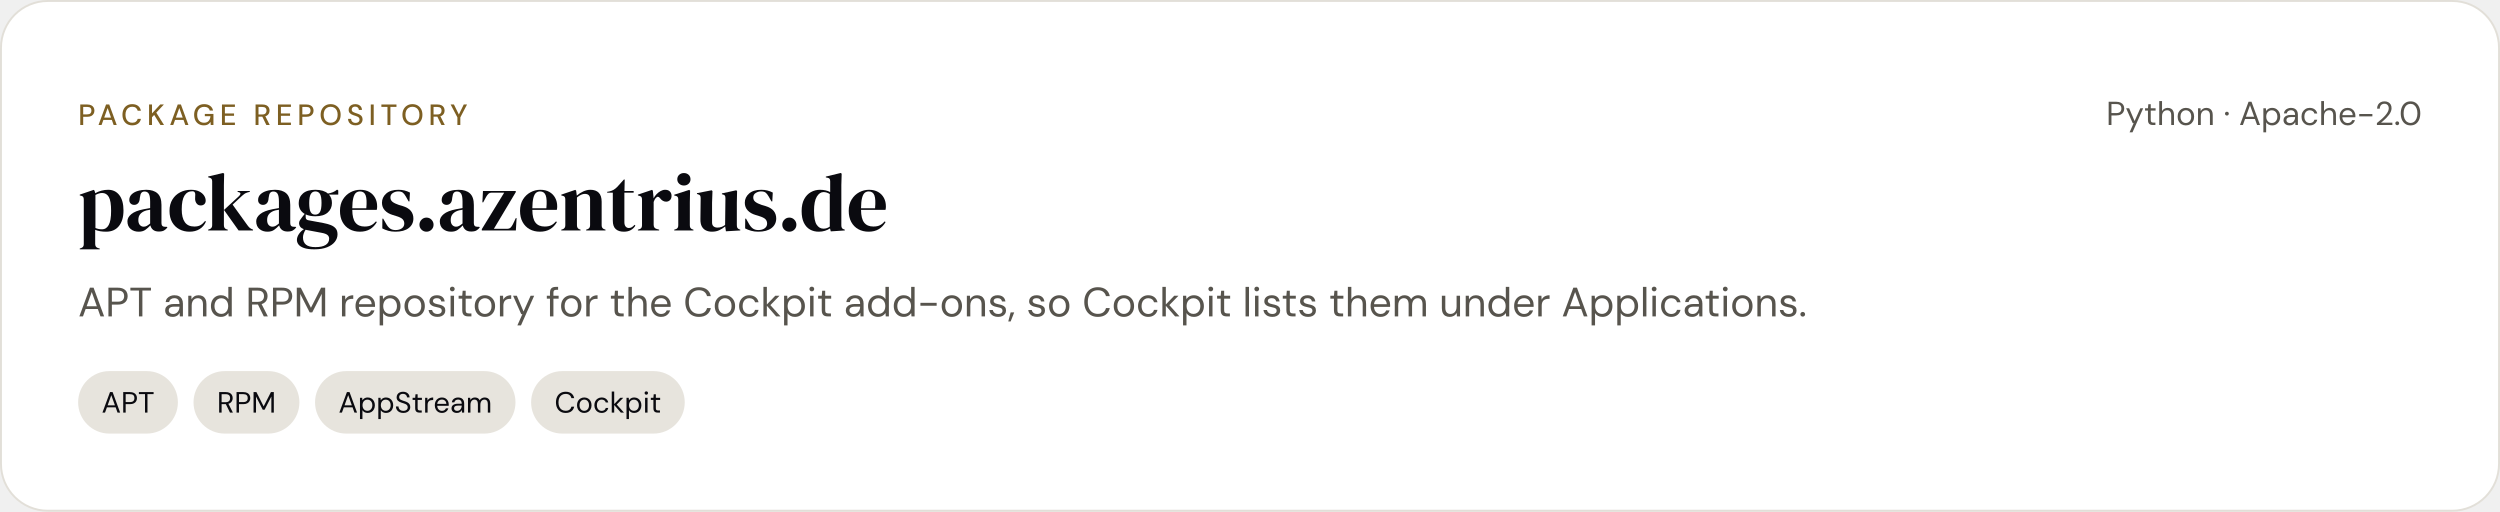
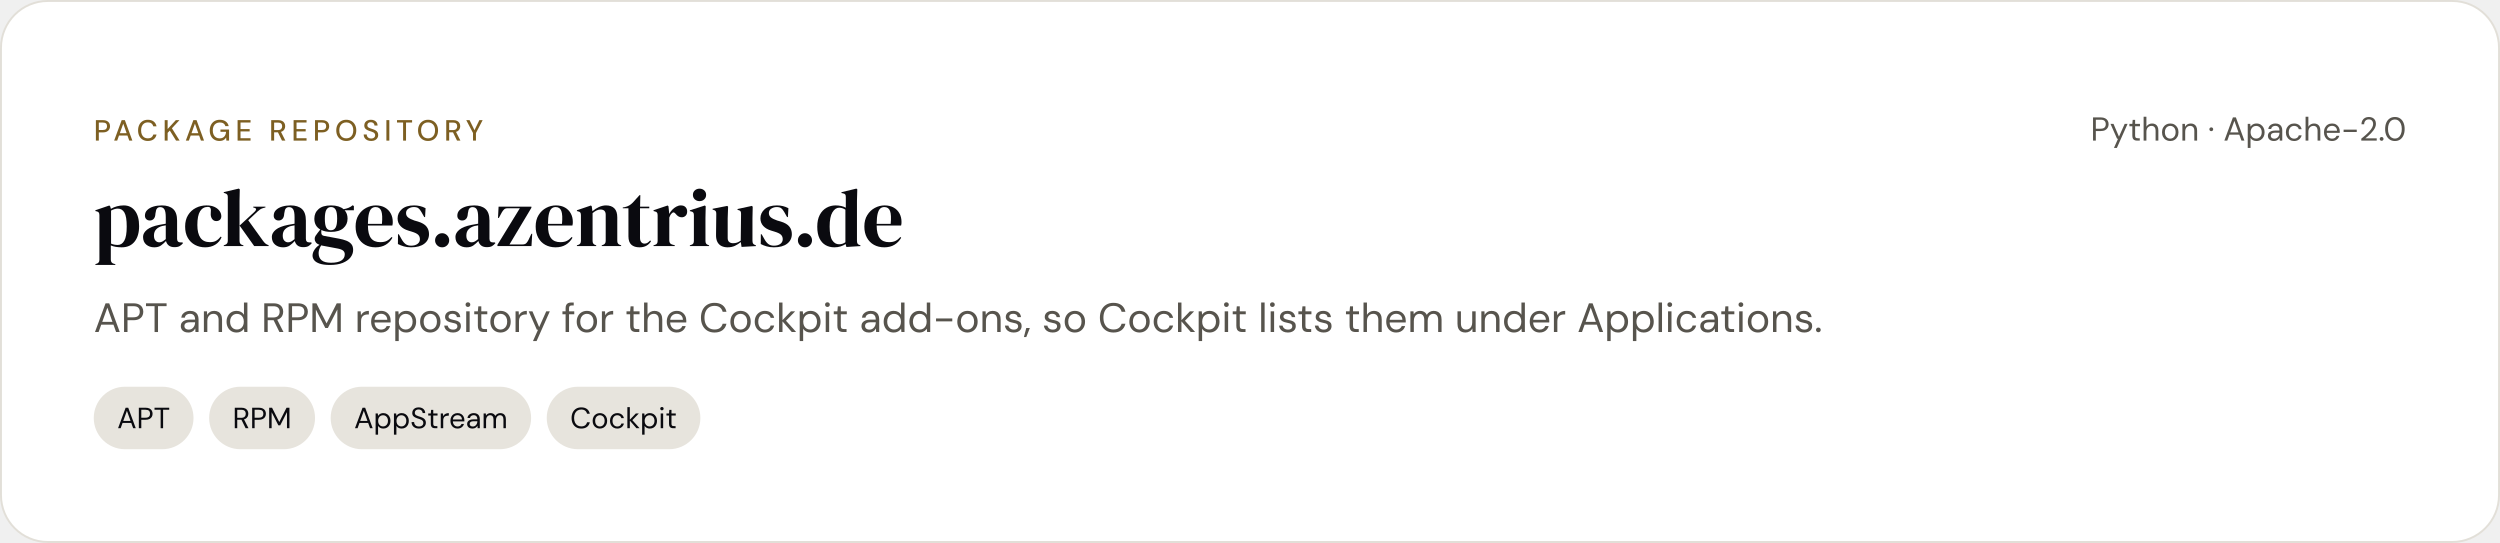
- <svg xmlns="http://www.w3.org/2000/svg" viewBox="0 0 1280 262" width="1280" height="262" role="img" aria-label="packages.azentrius.de: APT and RPM repository for the Cockpit add-ons, so Cockpit lists them under Applications.">
+ <svg xmlns="http://www.w3.org/2000/svg" viewBox="0 0 1280 278" width="1280" height="278" role="img" aria-label="packages.azentrius.de: APT and RPM repository for the Cockpit add-ons, so Cockpit lists them under Applications.">
  <defs>
    <path id="d102" d="M20 -230V-220L32 -216Q69 -206 69 -168V376Q69 398 61.5 409.0Q54 420 34 424L20 427V437L190 495L200 485L209 454Q242 474 282.5 485.0Q323 496 366 496Q452 496 502.5 430.5Q553 365 553 243Q553 123 497.5 54.0Q442 -15 341 -15Q262 -15 208 8V-165Q208 -205 244 -215L263 -220V-230ZM293 14Q343 14 372.5 66.0Q402 118 402 239Q402 360 374.0 408.5Q346 457 293 457Q256 457 211 433V30Q249 14 293 14Z" />
    <path id="d105" d="M20 0V10L35 14Q55 20 62.5 32.0Q70 44 70 63V376Q70 398 62.5 408.5Q55 419 35 423L20 427V437L192 495L202 485L211 399V391Q225 419 247.5 442.5Q270 466 297.5 481.0Q325 496 352 496Q390 496 410.0 475.0Q430 454 430 422Q430 388 410.5 369.5Q391 351 364 351Q322 351 290 393L288 395Q278 409 265.0 410.5Q252 412 241 398Q231 389 224.5 376.5Q218 364 212 348V69Q212 29 247 19L279 10V0Z" />
    <path id="d106" d="M193 -15Q144 -15 105.0 -3.5Q66 8 33 25L34 144H44L78 84Q100 44 126.5 24.5Q153 5 194 5Q242 5 271.5 26.5Q301 48 301 84Q301 117 280.0 138.0Q259 159 202 176L160 189Q99 207 64.0 245.0Q29 283 29 338Q29 404 81.0 450.0Q133 496 230 496Q269 496 303.5 487.5Q338 479 370 462L364 354H354L319 416Q300 449 281.5 462.5Q263 476 226 476Q192 476 162.0 457.0Q132 438 132 403Q132 369 157.5 349.0Q183 329 233 312L278 299Q350 277 381.0 238.5Q412 200 412 146Q412 73 354.5 29.0Q297 -15 193 -15Z" />
    <path id="d108" d="M210 -15Q146 -15 110.5 17.0Q75 49 75 119V461H6V471L30 475Q61 482 83.5 495.0Q106 508 128 530L210 621H220L217 481H329V461H216V101Q216 66 231.5 48.0Q247 30 271 30Q292 30 308.0 40.5Q324 51 340 69L350 59Q330 25 295.0 5.0Q260 -15 210 -15Z" />
    <path id="d109" d="M201 -15Q162 -15 129.5 0.0Q97 15 78.5 48.5Q60 82 61 137L64 394Q64 417 56.0 427.0Q48 437 31 441L19 445V455L198 490L208 480L203 338V97Q203 65 221.5 50.0Q240 35 268 35Q296 35 318.0 43.0Q340 51 362 67L366 393Q366 416 359.0 425.5Q352 435 333 439L323 442V452L498 490L508 480L505 338V67Q505 45 511.0 33.0Q517 21 537 13L547 10V0L372 -10L363 49Q330 22 291.5 3.5Q253 -15 201 -15Z" />
    <path id="d120" d="M23 0V16L296 461H145Q119 461 104.0 447.0Q89 433 76 410L40 343H30L37 481H437V467L170 20H327Q359 20 374.0 35.0Q389 50 402 76L437 150H447L438 0Z" />
    <path id="d147" d="M150 -15Q114 -15 89.0 10.0Q64 35 64 70Q64 105 89.0 131.0Q114 157 150 157Q186 157 211.0 131.0Q236 105 236 70Q236 35 211.0 10.0Q186 -15 150 -15Z" />
    <path id="d60" d="M166 -15Q108 -15 68.5 18.0Q29 51 29 113Q29 160 77.0 199.5Q125 239 228 259Q244 262 264.0 265.5Q284 269 306 273V352Q306 420 289.5 447.5Q273 475 238 475Q214 475 200.0 459.5Q186 444 182 406L180 395Q178 352 159.0 332.0Q140 312 112 312Q86 312 69.0 328.0Q52 344 52 371Q52 412 80.5 440.0Q109 468 156.0 482.0Q203 496 258 496Q347 496 395.5 452.5Q444 409 444 311V90Q444 45 486 45H508L517 37Q498 13 475.5 0.0Q453 -13 412 -13Q368 -13 342.5 7.5Q317 28 309 62Q279 30 247.5 7.5Q216 -15 166 -15ZM227 46Q247 46 264.5 55.5Q282 65 306 85V253Q296 251 286.0 249.0Q276 247 263 245Q217 233 189.5 204.5Q162 176 162 128Q162 87 181.0 66.5Q200 46 227 46Z" />
    <path id="d69" d="M268 -15Q200 -15 144.5 14.5Q89 44 56.5 100.5Q24 157 24 239Q24 320 59.5 377.5Q95 435 154.5 465.5Q214 496 285 496Q343 496 383.0 477.0Q423 458 444.0 427.5Q465 397 465 364Q465 336 448.0 320.5Q431 305 404 305Q375 305 357.0 326.0Q339 347 336 381Q335 403 337.0 418.5Q339 434 337 450Q333 467 324.5 472.5Q316 478 301 478Q240 478 206.5 425.0Q173 372 173 256Q173 155 210.5 101.5Q248 48 326 48Q373 48 402.0 65.0Q431 82 458 116L468 108Q443 49 391.0 17.0Q339 -15 268 -15Z" />
    <path id="d71" d="M232 -15Q173 -15 126.0 11.5Q79 38 51.5 93.5Q24 149 24 236Q24 324 55.0 381.5Q86 439 137.0 467.5Q188 496 248 496Q283 496 315.0 489.0Q347 482 372 468V598Q372 619 365.5 629.0Q359 639 338 643L319 647V657L501 701L512 692L508 552V63Q508 43 515.0 30.5Q522 18 541 13L550 10V0L379 -11L370 25Q343 7 308.5 -4.0Q274 -15 232 -15ZM290 22Q332 22 367 47V444Q330 468 291 468Q243 468 209.0 412.5Q175 357 175 238Q175 119 207.0 70.5Q239 22 290 22Z" />
    <path id="d73" d="M271 496Q336 496 382.0 469.5Q428 443 452.5 397.5Q477 352 477 294Q477 283 476.0 271.5Q475 260 472 251H174Q175 143 212.5 95.5Q250 48 324 48Q374 48 405.0 64.0Q436 80 463 111L473 102Q442 47 390.5 16.0Q339 -15 267 -15Q196 -15 141.0 15.5Q86 46 55.0 103.0Q24 160 24 239Q24 321 60.0 378.5Q96 436 152.5 466.0Q209 496 271 496ZM268 476Q239 476 218.5 458.5Q198 441 186.5 396.5Q175 352 174 271H345Q355 380 337.0 428.0Q319 476 268 476Z" />
    <path id="d79" d="M238 173Q169 173 121 196V162Q121 131 152 125L340 90Q387 81 425.0 66.5Q463 52 486.0 25.5Q509 -1 509 -47Q509 -96 477.0 -137.5Q445 -179 382.5 -204.5Q320 -230 227 -230Q147 -230 100.0 -213.5Q53 -197 33.5 -171.0Q14 -145 14 -116Q14 -80 38.5 -43.5Q63 -7 99 15Q68 27 54.0 46.0Q40 65 40 87Q40 107 50.5 124.5Q61 142 76 160L109 202Q36 244 36 334Q36 406 87.5 451.0Q139 496 239 496Q290 496 328.5 484.0Q367 472 392 450Q424 455 452.5 466.5Q481 478 504 498L518 488V437H405Q441 397 441 334Q441 264 389.5 218.5Q338 173 238 173ZM237 193Q277 193 295.5 226.0Q314 259 314 336Q314 413 295.5 444.5Q277 476 239 476Q202 476 183.0 443.5Q164 411 164 334Q164 257 181.5 225.0Q199 193 237 193ZM88 -84Q88 -143 124.5 -173.0Q161 -203 240 -203Q323 -203 365.0 -176.0Q407 -149 407 -100Q407 -72 386.5 -55.0Q366 -38 317 -29L136 5Q128 7 120 9Q106 -11 97.0 -36.5Q88 -62 88 -84Z" />
    <path id="d81" d="M140 548Q106 548 82.5 569.5Q59 591 59 624Q59 658 82.5 679.0Q106 700 140 700Q174 700 197.0 679.0Q220 658 220 624Q220 591 197.0 569.5Q174 548 140 548ZM22 0V10L36 14Q56 20 63.5 32.0Q71 44 71 64V377Q71 398 63.5 408.5Q56 419 36 423L22 426V436L205 495L215 485L212 343V63Q212 43 219.5 31.0Q227 19 246 13L256 10V0Z" />
    <path id="d88" d="M22 0V10L37 15Q71 26 71 64V599Q71 619 63.0 629.0Q55 639 35 645L22 648V658L205 701L217 692L214 552V64Q214 24 247 14L261 10V0ZM393 0 215 250 400 421Q413 433 415.5 446.5Q418 460 398 466L381 471V481H530V471L500 463Q478 456 464.5 446.5Q451 437 432 420L320 315L499 66Q515 44 529.0 32.0Q543 20 565 12L569 10V0Z" />
    <path id="d92" d="M20 0V10L34 14Q69 24 69 63V376Q69 398 62.0 408.5Q55 419 35 423L20 427V437L191 495L201 485L209 425Q244 456 288.0 476.0Q332 496 375 496Q441 496 476.5 460.0Q512 424 512 350V62Q512 23 550 13L559 10V0H323V10L336 14Q371 25 371 63V382Q371 446 307 446Q263 446 211 402V62Q211 23 246 13L255 10V0Z" />
    <path id="m1" d="M28 0 285 700H394L650 0H544L339 580L132 0ZM144 173 172 253H501L528 173Z" />
    <path id="m11" d="M380 -12Q278 -12 203.0 33.5Q128 79 87.5 160.5Q47 242 47 350Q47 457 87.5 539.0Q128 621 203.0 666.5Q278 712 380 712Q502 712 579.0 653.0Q656 594 677 487H567Q552 549 505.5 586.0Q459 623 380 623Q309 623 257.5 590.0Q206 557 178.0 496.0Q150 435 150 350Q150 265 178.0 203.5Q206 142 257.5 109.5Q309 77 380 77Q459 77 505.5 112.5Q552 148 567 209H677Q657 105 579.5 46.5Q502 -12 380 -12Z" />
    <path id="m15" d="M73 0V700H515V618H173V394H485V314H173V82H515V0Z" />
    <path id="m21" d="M376 -12Q278 -12 203.5 33.0Q129 78 88.0 159.0Q47 240 47 348Q47 455 89.0 537.0Q131 619 208.0 665.5Q285 712 391 712Q511 712 591.0 654.5Q671 597 693 495H579Q565 553 516.5 586.5Q468 620 391 620Q317 620 262.5 587.0Q208 554 179.0 493.0Q150 432 150 348Q150 263 179.0 202.0Q208 141 260.5 109.0Q313 77 382 77Q488 77 542.0 138.0Q596 199 604 301H412V378H706V0H614L606 107Q582 68 550.5 41.5Q519 15 476.5 1.5Q434 -12 376 -12Z" />
    <path id="m23" d="M73 0V700H173V0Z" />
    <path id="m29" d="M73 0V700H173V396L453 700H578L319 422L583 0H461L247 344L173 265V0Z" />
    <path id="m35" d="M388 -12Q287 -12 210.0 33.5Q133 79 90.0 160.5Q47 242 47 350Q47 457 90.0 538.5Q133 620 210.0 666.0Q287 712 388 712Q492 712 568.5 666.0Q645 620 687.5 538.5Q730 457 730 350Q730 242 687.5 160.5Q645 79 568.5 33.5Q492 -12 388 -12ZM388 77Q461 77 515.0 110.0Q569 143 598.5 204.0Q628 265 628 350Q628 435 598.5 496.0Q569 557 515.0 589.5Q461 622 388 622Q317 622 263.0 589.5Q209 557 179.5 496.0Q150 435 150 350Q150 265 179.5 204.0Q209 143 263.0 110.0Q317 77 388 77Z" />
    <path id="m43" d="M73 0V700H312Q395 700 449.5 672.0Q504 644 530.0 597.0Q556 550 556 490Q556 433 530.0 385.5Q504 338 450.5 309.0Q397 280 312 280H173V0ZM173 363H309Q387 363 420.5 398.0Q454 433 454 490Q454 551 420.5 584.0Q387 617 309 617H173Z" />
    <path id="m46" d="M73 0V700H310Q393 700 446.0 672.0Q499 644 524.5 597.5Q550 551 550 492Q550 436 524.5 388.5Q499 341 445.0 312.5Q391 284 307 284H173V0ZM441 0 290 311H400L557 0ZM173 360H304Q378 360 412.5 396.5Q447 433 447 490Q447 548 413.0 582.0Q379 616 303 616H173Z" />
    <path id="m47" d="M302 -12Q225 -12 167.0 15.5Q109 43 77.0 93.0Q45 143 45 210H150Q150 172 168.0 140.5Q186 109 219.5 90.5Q253 72 301 72Q344 72 374.0 86.0Q404 100 420.5 124.5Q437 149 437 181Q437 218 420.5 242.0Q404 266 375.0 281.0Q346 296 308.5 308.5Q271 321 230 334Q147 362 106.5 405.0Q66 448 66 517Q66 576 94.0 619.5Q122 663 172.5 687.5Q223 712 292 712Q360 712 411.0 687.0Q462 662 491.0 618.0Q520 574 520 515H414Q414 542 400.0 568.0Q386 594 358.0 610.5Q330 627 289 627Q255 628 228.0 616.0Q201 604 186.0 581.0Q171 558 171 526Q171 494 184.5 474.5Q198 455 224.0 441.0Q250 427 284.5 415.5Q319 404 361 390Q413 373 453.5 348.5Q494 324 517.5 285.5Q541 247 541 187Q541 135 514.0 90.0Q487 45 434.0 16.5Q381 -12 302 -12Z" />
    <path id="m48" d="M237 0V618H29V700H544V618H337V0Z" />
    <path id="m57" d="M249 0V260L18 700H131L312 331H286L466 700H578L349 260V0Z" />
    <path id="r1" d="M30 0 288 700H377L634 0H545L332 595L118 0ZM148 180 172 248H489L513 180Z" />
    <path id="r104" d="M70 -220V504H146L153 422Q169 446 194.0 467.5Q219 489 254.0 502.5Q289 516 334 516Q408 516 462.5 481.0Q517 446 547.5 386.5Q578 327 578 251Q578 175 547.5 115.5Q517 56 462.0 22.0Q407 -12 333 -12Q272 -12 225.5 13.0Q179 38 154 83V-220ZM324 61Q373 61 411.0 85.0Q449 109 470.5 151.5Q492 194 492 252Q492 309 470.5 352.0Q449 395 411.0 419.0Q373 443 324 443Q274 443 236.0 419.0Q198 395 177.0 352.0Q156 309 156 252Q156 194 177.0 151.5Q198 109 236.0 85.0Q274 61 324 61Z" />
    <path id="r107" d="M70 0V504H146L152 408Q169 442 195.5 466.0Q222 490 259.5 503.0Q297 516 345 516V428H314Q282 428 253.0 419.5Q224 411 201.5 392.0Q179 373 166.5 340.5Q154 308 154 260V0Z" />
    <path id="r108" d="M260 -12Q197 -12 150.5 9.0Q104 30 76.5 67.5Q49 105 43 156H129Q134 130 150.0 108.0Q166 86 193.5 72.5Q221 59 261 59Q296 59 319.0 69.5Q342 80 353.5 98.0Q365 116 365 137Q365 168 350.5 184.0Q336 200 308.0 209.5Q280 219 240 226Q207 232 175.0 242.0Q143 252 118.0 268.5Q93 285 78.5 309.0Q64 333 64 368Q64 411 86.0 444.5Q108 478 149.5 497.0Q191 516 246 516Q327 516 377.0 477.0Q427 438 436 364H353Q348 402 320.5 423.5Q293 445 245 445Q198 445 173.5 426.0Q149 407 149 376Q149 356 162.5 340.5Q176 325 202.5 314.0Q229 303 268 296Q318 287 359.0 272.0Q400 257 425.5 227.5Q451 198 451 144Q451 97 427.5 62.0Q404 27 361.0 7.5Q318 -12 260 -12Z" />
    <path id="r11" d="M379 -12Q277 -12 202.5 33.5Q128 79 88.0 160.5Q48 242 48 350Q48 458 88.0 539.5Q128 621 202.5 666.5Q277 712 379 712Q499 712 574.0 655.0Q649 598 670 494H577Q561 559 512.0 598.5Q463 638 379 638Q304 638 249.0 603.5Q194 569 164.0 504.5Q134 440 134 350Q134 260 164.0 195.5Q194 131 249.0 96.5Q304 62 379 62Q463 62 512.0 100.5Q561 139 577 203H670Q649 102 574.0 45.0Q499 -12 379 -12Z" />
    <path id="r110" d="M268 0Q223 0 190.0 14.0Q157 28 139.5 61.5Q122 95 122 152V433H34V504H122L133 626H206V504H352V433H206V152Q206 105 225.0 88.5Q244 72 292 72H346V0Z" />
    <path id="r111" d="M253 -12Q195 -12 151.5 11.0Q108 34 84.5 82.0Q61 130 61 202V504H145V211Q145 136 178.0 98.0Q211 60 271 60Q313 60 347.0 80.5Q381 101 400.5 139.5Q420 178 420 234V504H504V0H428L423 88Q400 41 355.0 14.5Q310 -12 253 -12Z" />
    <path id="r119" d="M125 -220 248 56H219L21 504H112L276 119L448 504H535L213 -220Z" />
    <path id="r127" d="M343 -12Q251 -12 184.5 33.5Q118 79 83.0 160.5Q48 242 48 350Q48 458 83.0 539.5Q118 621 184.5 666.5Q251 712 343 712Q435 712 500.5 666.5Q566 621 601.0 539.5Q636 458 636 350Q636 242 601.0 160.5Q566 79 500.5 33.5Q435 -12 343 -12ZM342 62Q402 62 449.0 96.5Q496 131 523.0 195.5Q550 260 550 350Q550 440 523.0 504.5Q496 569 449.0 603.0Q402 637 342 637Q282 637 234.5 603.0Q187 569 160.5 504.5Q134 440 134 350Q134 260 160.5 195.5Q187 131 234.5 96.5Q282 62 342 62Z" />
    <path id="r129" d="M64 0V59Q135 115 199.5 172.0Q264 229 314.0 285.5Q364 342 392.5 396.0Q421 450 421 500Q421 537 408.0 568.5Q395 600 366.5 620.0Q338 640 290 640Q243 640 212.0 619.5Q181 599 165.5 565.5Q150 532 150 492H69Q70 561 98.5 610.5Q127 660 177.0 686.0Q227 712 291 712Q354 712 402.0 688.5Q450 665 477.5 619.0Q505 573 505 503Q505 454 484.5 405.0Q464 356 430.0 309.5Q396 263 354.5 220.0Q313 177 269.5 139.0Q226 101 188 70H529V0Z" />
    <path id="r156" d="M100 -5Q75 -5 58.5 11.5Q42 28 42 52Q42 76 58.5 92.5Q75 109 100 109Q125 109 141.0 92.5Q157 76 157 52Q157 28 141.0 11.5Q125 -5 100 -5Z" />
    <path id="r157" d="M4 -123 62 98H149L62 -123Z" />
    <path id="r165" d="M100 285Q75 285 58.5 301.5Q42 318 42 342Q42 367 58.5 383.0Q75 399 100 399Q125 399 141.0 383.0Q157 367 157 342Q157 318 141.0 301.5Q125 285 100 285Z" />
    <path id="r171" d="M72 260V331H468V260Z" />
    <path id="r32" d="M75 0V700H173L420 211L668 700H767V0H683V550L452 98H389L159 548V0Z" />
    <path id="r43" d="M75 0V700H303Q386 700 439.5 672.5Q493 645 518.5 599.0Q544 553 544 494Q544 437 518.5 390.5Q493 344 440.0 316.0Q387 288 303 288H159V0ZM159 359H302Q386 359 422.0 396.0Q458 433 458 494Q458 559 422.0 594.5Q386 630 302 630H159Z" />
    <path id="r46" d="M75 0V700H301Q383 700 435.0 672.5Q487 645 512.0 599.0Q537 553 537 495Q537 439 511.5 392.0Q486 345 433.0 317.0Q380 289 297 289H159V0ZM445 0 291 313H385L544 0ZM159 355H295Q375 355 412.5 394.0Q450 433 450 494Q450 556 413.5 592.5Q377 629 294 629H159Z" />
    <path id="r47" d="M298 -12Q221 -12 164.0 16.0Q107 44 76.0 94.0Q45 144 45 210H133Q133 169 152.0 134.5Q171 100 207.5 79.5Q244 59 298 59Q345 59 378.5 74.5Q412 90 429.5 117.0Q447 144 447 178Q447 219 429.5 244.5Q412 270 382.0 286.0Q352 302 312.5 314.5Q273 327 230 341Q147 369 108.0 411.0Q69 453 69 520Q69 577 95.5 620.0Q122 663 171.5 687.5Q221 712 289 712Q356 712 405.5 687.0Q455 662 483.0 618.5Q511 575 511 518H423Q423 547 408.0 575.0Q393 603 362.5 621.5Q332 640 286 640Q248 641 218.5 627.5Q189 614 172.5 589.0Q156 564 156 528Q156 494 170.5 473.0Q185 452 212.5 437.5Q240 423 277.0 411.0Q314 399 359 384Q410 367 449.5 342.5Q489 318 511.5 280.0Q534 242 534 183Q534 133 507.5 88.5Q481 44 429.0 16.0Q377 -12 298 -12Z" />
    <path id="r48" d="M239 0V631H30V700H532V631H323V0Z" />
    <path id="r60" d="M234 -12Q173 -12 132.0 9.5Q91 31 71.0 66.5Q51 102 51 144Q51 195 77.5 230.5Q104 266 152.5 284.5Q201 303 267 303H400Q400 350 385.5 381.5Q371 413 343.5 429.0Q316 445 275 445Q227 445 192.0 421.0Q157 397 149 350H63Q69 404 99.5 440.5Q130 477 177.0 496.5Q224 516 275 516Q345 516 391.5 490.5Q438 465 461.0 419.5Q484 374 484 312V0H409L404 89Q394 68 378.5 49.5Q363 31 342.0 17.5Q321 4 294.5 -4.0Q268 -12 234 -12ZM247 59Q282 59 310.5 73.5Q339 88 359.0 113.5Q379 139 389.5 170.0Q400 201 400 235V238H274Q225 238 195.0 226.5Q165 215 152.0 194.5Q139 174 139 148Q139 121 151.5 101.0Q164 81 188.5 70.0Q213 59 247 59Z" />
    <path id="r69" d="M297 -12Q226 -12 169.5 21.0Q113 54 81.0 113.5Q49 173 49 251Q49 331 81.0 390.0Q113 449 169.5 482.5Q226 516 297 516Q387 516 447.0 469.5Q507 423 523 345H437Q427 392 388.0 418.0Q349 444 296 444Q253 444 216.0 422.5Q179 401 157.0 358.0Q135 315 135 252Q135 205 148.0 168.5Q161 132 183.0 108.0Q205 84 234.5 71.5Q264 59 296 59Q332 59 361.0 70.5Q390 82 410.0 105.0Q430 128 437 159H523Q507 83 446.5 35.5Q386 -12 297 -12Z" />
    <path id="r71" d="M292 -12Q219 -12 164.0 22.5Q109 57 79.0 117.0Q49 177 49 253Q49 329 79.0 388.5Q109 448 164.5 482.0Q220 516 293 516Q355 516 401.5 491.0Q448 466 473 421V720H557V0H481L474 83Q458 58 433.0 36.5Q408 15 373.0 1.5Q338 -12 292 -12ZM302 61Q352 61 390.0 85.0Q428 109 449.0 151.5Q470 194 470 252Q470 309 449.0 352.0Q428 395 390.0 419.0Q352 443 302 443Q253 443 215.0 419.0Q177 395 156.0 352.0Q135 309 135 252Q135 194 156.0 151.5Q177 109 215.0 85.0Q253 61 302 61Z" />
    <path id="r73" d="M291 -12Q220 -12 165.5 21.0Q111 54 80.0 113.5Q49 173 49 252Q49 332 79.5 391.0Q110 450 165.5 483.0Q221 516 293 516Q367 516 418.5 483.0Q470 450 497.5 396.5Q525 343 525 279Q525 269 525.0 258.0Q525 247 524 233H112V298H443Q440 367 397.5 406.0Q355 445 291 445Q248 445 211.5 425.5Q175 406 153.0 368.5Q131 331 131 275V247Q131 185 153.5 143.0Q176 101 212.5 80.0Q249 59 291 59Q344 59 378.5 82.5Q413 106 428 146H511Q499 101 469.0 65.0Q439 29 394.5 8.5Q350 -12 291 -12Z" />
    <path id="r78" d="M98 0V582Q98 630 114.0 660.5Q130 691 161.5 705.5Q193 720 239 720H296V648H252Q215 648 198.5 633.0Q182 618 182 580V0ZM21 433V504H309V433Z" />
    <path id="r80" d="M70 0V720H154V419Q179 464 224.5 490.0Q270 516 324 516Q382 516 425.0 492.5Q468 469 491.0 421.0Q514 373 514 300V0H431V291Q431 367 399.0 405.5Q367 444 306 444Q263 444 228.5 423.0Q194 402 174.0 363.0Q154 324 154 267V0Z" />
    <path id="r81" d="M78 0V504H162V0ZM120 611Q95 611 78.5 627.5Q62 644 62 669Q62 694 78.5 709.5Q95 725 120 725Q144 725 161.0 709.5Q178 694 178 669Q178 644 161.0 627.5Q144 611 120 611Z" />
    <path id="r90" d="M380 0 140 276 359 504H462L211 246L212 306L487 0ZM70 0V720H154V0Z" />
    <path id="r91" d="M70 0V720H154V0Z" />
    <path id="r93" d="M70 0V504H146L151 432Q175 471 215.5 493.5Q256 516 304 516Q343 516 374.5 505.5Q406 495 430.0 473.5Q454 452 469 419Q495 465 540.5 490.5Q586 516 638 516Q696 516 739.5 492.5Q783 469 806.5 421.5Q830 374 830 301V0H747V292Q747 368 716.0 406.0Q685 444 629 444Q590 444 559.0 423.5Q528 403 510.0 364.0Q492 325 492 268V0H408V292Q408 368 377.0 406.0Q346 444 289 444Q251 444 220.5 423.5Q190 403 172.0 364.0Q154 325 154 268V0Z" />
    <path id="r94" d="M70 0V504H146L150 416Q174 463 218.5 489.5Q263 516 320 516Q379 516 422.0 492.5Q465 469 489.0 421.5Q513 374 513 301V0H429V292Q429 368 395.5 406.0Q362 444 301 444Q259 444 226.0 423.5Q193 403 173.5 364.5Q154 326 154 269V0Z" />
    <path id="r96" d="M295 -12Q225 -12 169.0 20.5Q113 53 81.0 112.5Q49 172 49 251Q49 332 81.5 391.5Q114 451 170.5 483.5Q227 516 297 516Q369 516 424.5 483.5Q480 451 512.5 391.5Q545 332 545 252Q545 172 512.0 112.5Q479 53 423.0 20.5Q367 -12 295 -12ZM296 60Q339 60 376.0 81.5Q413 103 436.0 146.0Q459 189 459 252Q459 316 436.5 358.5Q414 401 377.5 422.5Q341 444 297 444Q255 444 217.5 422.5Q180 401 157.5 358.5Q135 316 135 252Q135 189 157.5 146.0Q180 103 216.5 81.5Q253 60 296 60Z" />
  </defs>
-   <rect x="0.5" y="0.5" width="1279" height="261" rx="24" fill="#ffffff" stroke="#e2dfd8" stroke-width="1" />
+   <rect x="0.5" y="0.5" width="1279" height="277" rx="24" fill="#ffffff" stroke="#e2dfd8" stroke-width="1" />
  <g fill="#7d5f22">
-     <use href="#m43" transform="translate(40 64) scale(0.015 -0.015)" />
-     <use href="#m1" transform="translate(50.02 64) scale(0.015 -0.015)" />
-     <use href="#m11" transform="translate(61.99 64) scale(0.015 -0.015)" />
-     <use href="#m29" transform="translate(75.23 64) scale(0.015 -0.015)" />
-     <use href="#m1" transform="translate(86.72 64) scale(0.015 -0.015)" />
-     <use href="#m21" transform="translate(98.69 64) scale(0.015 -0.015)" />
-     <use href="#m15" transform="translate(112.55 64) scale(0.015 -0.015)" />
-     <use href="#m46" transform="translate(129.76 64) scale(0.015 -0.015)" />
-     <use href="#m15" transform="translate(141.23 64) scale(0.015 -0.015)" />
-     <use href="#m43" transform="translate(152.2 64) scale(0.015 -0.015)" />
-     <use href="#m35" transform="translate(163.46 64) scale(0.015 -0.015)" />
-     <use href="#m47" transform="translate(177.52 64) scale(0.015 -0.015)" />
-     <use href="#m23" transform="translate(188.74 64) scale(0.015 -0.015)" />
-     <use href="#m48" transform="translate(194.83 64) scale(0.015 -0.015)" />
-     <use href="#m35" transform="translate(205.33 64) scale(0.015 -0.015)" />
-     <use href="#m46" transform="translate(219.38 64) scale(0.015 -0.015)" />
-     <use href="#m57" transform="translate(230.45 64) scale(0.015 -0.015)" />
+     <use href="#m43" transform="translate(48 72) scale(0.015 -0.015)" />
+     <use href="#m1" transform="translate(58.02 72) scale(0.015 -0.015)" />
+     <use href="#m11" transform="translate(69.99 72) scale(0.015 -0.015)" />
+     <use href="#m29" transform="translate(83.23 72) scale(0.015 -0.015)" />
+     <use href="#m1" transform="translate(94.72 72) scale(0.015 -0.015)" />
+     <use href="#m21" transform="translate(106.69 72) scale(0.015 -0.015)" />
+     <use href="#m15" transform="translate(120.55 72) scale(0.015 -0.015)" />
+     <use href="#m46" transform="translate(137.76 72) scale(0.015 -0.015)" />
+     <use href="#m15" transform="translate(149.23 72) scale(0.015 -0.015)" />
+     <use href="#m43" transform="translate(160.2 72) scale(0.015 -0.015)" />
+     <use href="#m35" transform="translate(171.46 72) scale(0.015 -0.015)" />
+     <use href="#m47" transform="translate(185.52 72) scale(0.015 -0.015)" />
+     <use href="#m23" transform="translate(196.74 72) scale(0.015 -0.015)" />
+     <use href="#m48" transform="translate(202.83 72) scale(0.015 -0.015)" />
+     <use href="#m35" transform="translate(213.33 72) scale(0.015 -0.015)" />
+     <use href="#m46" transform="translate(227.38 72) scale(0.015 -0.015)" />
+     <use href="#m57" transform="translate(238.45 72) scale(0.015 -0.015)" />
  </g>
  <g fill="#57544d">
-     <use href="#r43" transform="translate(1078.36 64) scale(0.017 -0.017)" />
-     <use href="#r119" transform="translate(1088.22 64) scale(0.017 -0.017)" />
-     <use href="#r110" transform="translate(1097.68 64) scale(0.017 -0.017)" />
-     <use href="#r80" transform="translate(1104.34 64) scale(0.017 -0.017)" />
-     <use href="#r96" transform="translate(1114.12 64) scale(0.017 -0.017)" />
-     <use href="#r94" transform="translate(1124.2 64) scale(0.017 -0.017)" />
-     <use href="#r165" transform="translate(1138.48 64) scale(0.017 -0.017)" />
-     <use href="#r1" transform="translate(1146.36 64) scale(0.017 -0.017)" />
-     <use href="#r104" transform="translate(1157.65 64) scale(0.017 -0.017)" />
-     <use href="#r60" transform="translate(1168.29 64) scale(0.017 -0.017)" />
-     <use href="#r69" transform="translate(1177.54 64) scale(0.017 -0.017)" />
-     <use href="#r80" transform="translate(1187.27 64) scale(0.017 -0.017)" />
-     <use href="#r73" transform="translate(1197.04 64) scale(0.017 -0.017)" />
-     <use href="#r171" transform="translate(1206.7 64) scale(0.017 -0.017)" />
-     <use href="#r129" transform="translate(1215.89 64) scale(0.017 -0.017)" />
-     <use href="#r156" transform="translate(1225.69 64) scale(0.017 -0.017)" />
-     <use href="#r127" transform="translate(1228.37 64) scale(0.017 -0.017)" />
-   </g>
-   <g fill="#0a0a0f">
-     <use href="#d102" transform="translate(40 118) scale(0.042 -0.042)" />
-     <use href="#d60" transform="translate(64.02 118) scale(0.042 -0.042)" />
-     <use href="#d69" transform="translate(85.78 118) scale(0.042 -0.042)" />
-     <use href="#d88" transform="translate(105.65 118) scale(0.042 -0.042)" />
-     <use href="#d60" transform="translate(129.96 118) scale(0.042 -0.042)" />
-     <use href="#d79" transform="translate(151.43 118) scale(0.042 -0.042)" />
-     <use href="#d73" transform="translate(173.06 118) scale(0.042 -0.042)" />
-     <use href="#d106" transform="translate(194.35 118) scale(0.042 -0.042)" />
-     <use href="#d147" transform="translate(212.07 118) scale(0.042 -0.042)" />
-     <use href="#d60" transform="translate(223.96 118) scale(0.042 -0.042)" />
-     <use href="#d120" transform="translate(245.72 118) scale(0.042 -0.042)" />
-     <use href="#d73" transform="translate(265.25 118) scale(0.042 -0.042)" />
-     <use href="#d92" transform="translate(286.54 118) scale(0.042 -0.042)" />
-     <use href="#d108" transform="translate(310.61 118) scale(0.042 -0.042)" />
-     <use href="#d105" transform="translate(325.77 118) scale(0.042 -0.042)" />
-     <use href="#d81" transform="translate(344.29 118) scale(0.042 -0.042)" />
-     <use href="#d109" transform="translate(356.05 118) scale(0.042 -0.042)" />
-     <use href="#d106" transform="translate(380.12 118) scale(0.042 -0.042)" />
-     <use href="#d147" transform="translate(397.84 118) scale(0.042 -0.042)" />
-     <use href="#d71" transform="translate(409.43 118) scale(0.042 -0.042)" />
-     <use href="#d73" transform="translate(433.54 118) scale(0.042 -0.042)" />
+     <use href="#r43" transform="translate(1070.36 72) scale(0.017 -0.017)" />
+     <use href="#r119" transform="translate(1080.22 72) scale(0.017 -0.017)" />
+     <use href="#r110" transform="translate(1089.68 72) scale(0.017 -0.017)" />
+     <use href="#r80" transform="translate(1096.34 72) scale(0.017 -0.017)" />
+     <use href="#r96" transform="translate(1106.12 72) scale(0.017 -0.017)" />
+     <use href="#r94" transform="translate(1116.2 72) scale(0.017 -0.017)" />
+     <use href="#r165" transform="translate(1130.48 72) scale(0.017 -0.017)" />
+     <use href="#r1" transform="translate(1138.36 72) scale(0.017 -0.017)" />
+     <use href="#r104" transform="translate(1149.65 72) scale(0.017 -0.017)" />
+     <use href="#r60" transform="translate(1160.29 72) scale(0.017 -0.017)" />
+     <use href="#r69" transform="translate(1169.54 72) scale(0.017 -0.017)" />
+     <use href="#r80" transform="translate(1179.27 72) scale(0.017 -0.017)" />
+     <use href="#r73" transform="translate(1189.04 72) scale(0.017 -0.017)" />
+     <use href="#r171" transform="translate(1198.7 72) scale(0.017 -0.017)" />
+     <use href="#r129" transform="translate(1207.89 72) scale(0.017 -0.017)" />
+     <use href="#r156" transform="translate(1217.69 72) scale(0.017 -0.017)" />
+     <use href="#r127" transform="translate(1220.37 72) scale(0.017 -0.017)" />
+   </g>
+   <g fill="#0a0a0f">
+     <use href="#d102" transform="translate(48 126) scale(0.042 -0.042)" />
+     <use href="#d60" transform="translate(72.02 126) scale(0.042 -0.042)" />
+     <use href="#d69" transform="translate(93.78 126) scale(0.042 -0.042)" />
+     <use href="#d88" transform="translate(113.65 126) scale(0.042 -0.042)" />
+     <use href="#d60" transform="translate(137.96 126) scale(0.042 -0.042)" />
+     <use href="#d79" transform="translate(159.43 126) scale(0.042 -0.042)" />
+     <use href="#d73" transform="translate(181.06 126) scale(0.042 -0.042)" />
+     <use href="#d106" transform="translate(202.35 126) scale(0.042 -0.042)" />
+     <use href="#d147" transform="translate(220.07 126) scale(0.042 -0.042)" />
+     <use href="#d60" transform="translate(231.96 126) scale(0.042 -0.042)" />
+     <use href="#d120" transform="translate(253.72 126) scale(0.042 -0.042)" />
+     <use href="#d73" transform="translate(273.25 126) scale(0.042 -0.042)" />
+     <use href="#d92" transform="translate(294.54 126) scale(0.042 -0.042)" />
+     <use href="#d108" transform="translate(318.61 126) scale(0.042 -0.042)" />
+     <use href="#d105" transform="translate(333.77 126) scale(0.042 -0.042)" />
+     <use href="#d81" transform="translate(352.29 126) scale(0.042 -0.042)" />
+     <use href="#d109" transform="translate(364.05 126) scale(0.042 -0.042)" />
+     <use href="#d106" transform="translate(388.12 126) scale(0.042 -0.042)" />
+     <use href="#d147" transform="translate(405.84 126) scale(0.042 -0.042)" />
+     <use href="#d71" transform="translate(417.43 126) scale(0.042 -0.042)" />
+     <use href="#d73" transform="translate(441.54 126) scale(0.042 -0.042)" />
  </g>
  <g fill="#57544d">
-     <use href="#r1" transform="translate(40 162) scale(0.021 -0.021)" />
-     <use href="#r43" transform="translate(53.94 162) scale(0.021 -0.021)" />
-     <use href="#r48" transform="translate(66.12 162) scale(0.021 -0.021)" />
-     <use href="#r60" transform="translate(83.49 162) scale(0.021 -0.021)" />
-     <use href="#r94" transform="translate(94.92 162) scale(0.021 -0.021)" />
-     <use href="#r71" transform="translate(106.97 162) scale(0.021 -0.021)" />
-     <use href="#r46" transform="translate(125.72 162) scale(0.021 -0.021)" />
-     <use href="#r43" transform="translate(138.2 162) scale(0.021 -0.021)" />
-     <use href="#r32" transform="translate(150.38 162) scale(0.021 -0.021)" />
-     <use href="#r107" transform="translate(173.62 162) scale(0.021 -0.021)" />
-     <use href="#r73" transform="translate(180.99 162) scale(0.021 -0.021)" />
-     <use href="#r104" transform="translate(192.92 162) scale(0.021 -0.021)" />
-     <use href="#r96" transform="translate(206.07 162) scale(0.021 -0.021)" />
-     <use href="#r108" transform="translate(218.52 162) scale(0.021 -0.021)" />
-     <use href="#r81" transform="translate(229.06 162) scale(0.021 -0.021)" />
-     <use href="#r110" transform="translate(234.1 162) scale(0.021 -0.021)" />
-     <use href="#r96" transform="translate(242.04 162) scale(0.021 -0.021)" />
-     <use href="#r107" transform="translate(254.49 162) scale(0.021 -0.021)" />
-     <use href="#r119" transform="translate(262.26 162) scale(0.021 -0.021)" />
-     <use href="#r78" transform="translate(279.53 162) scale(0.021 -0.021)" />
-     <use href="#r96" transform="translate(286.25 162) scale(0.021 -0.021)" />
-     <use href="#r107" transform="translate(298.7 162) scale(0.021 -0.021)" />
-     <use href="#r110" transform="translate(312.06 162) scale(0.021 -0.021)" />
-     <use href="#r80" transform="translate(320.29 162) scale(0.021 -0.021)" />
-     <use href="#r73" transform="translate(332.36 162) scale(0.021 -0.021)" />
-     <use href="#r11" transform="translate(349.88 162) scale(0.021 -0.021)" />
-     <use href="#r96" transform="translate(364.93 162) scale(0.021 -0.021)" />
-     <use href="#r69" transform="translate(377.39 162) scale(0.021 -0.021)" />
-     <use href="#r90" transform="translate(389.4 162) scale(0.021 -0.021)" />
-     <use href="#r104" transform="translate(399.98 162) scale(0.021 -0.021)" />
-     <use href="#r81" transform="translate(413.13 162) scale(0.021 -0.021)" />
-     <use href="#r110" transform="translate(418.17 162) scale(0.021 -0.021)" />
-     <use href="#r60" transform="translate(431.99 162) scale(0.021 -0.021)" />
-     <use href="#r71" transform="translate(443.41 162) scale(0.021 -0.021)" />
-     <use href="#r71" transform="translate(456.58 162) scale(0.021 -0.021)" />
-     <use href="#r171" transform="translate(469.74 162) scale(0.021 -0.021)" />
-     <use href="#r96" transform="translate(481.11 162) scale(0.021 -0.021)" />
-     <use href="#r94" transform="translate(493.56 162) scale(0.021 -0.021)" />
-     <use href="#r108" transform="translate(505.61 162) scale(0.021 -0.021)" />
-     <use href="#r157" transform="translate(516.15 162) scale(0.021 -0.021)" />
-     <use href="#r108" transform="translate(525.56 162) scale(0.021 -0.021)" />
-     <use href="#r96" transform="translate(536.1 162) scale(0.021 -0.021)" />
-     <use href="#r11" transform="translate(554.14 162) scale(0.021 -0.021)" />
-     <use href="#r96" transform="translate(569.2 162) scale(0.021 -0.021)" />
-     <use href="#r69" transform="translate(581.65 162) scale(0.021 -0.021)" />
-     <use href="#r90" transform="translate(593.67 162) scale(0.021 -0.021)" />
-     <use href="#r104" transform="translate(604.25 162) scale(0.021 -0.021)" />
-     <use href="#r81" transform="translate(617.4 162) scale(0.021 -0.021)" />
-     <use href="#r110" transform="translate(622.44 162) scale(0.021 -0.021)" />
-     <use href="#r91" transform="translate(636.25 162) scale(0.021 -0.021)" />
-     <use href="#r81" transform="translate(640.94 162) scale(0.021 -0.021)" />
-     <use href="#r108" transform="translate(645.98 162) scale(0.021 -0.021)" />
-     <use href="#r110" transform="translate(656.06 162) scale(0.021 -0.021)" />
-     <use href="#r108" transform="translate(664.29 162) scale(0.021 -0.021)" />
-     <use href="#r110" transform="translate(680.42 162) scale(0.021 -0.021)" />
-     <use href="#r80" transform="translate(688.65 162) scale(0.021 -0.021)" />
-     <use href="#r73" transform="translate(700.72 162) scale(0.021 -0.021)" />
-     <use href="#r93" transform="translate(712.65 162) scale(0.021 -0.021)" />
-     <use href="#r111" transform="translate(736.95 162) scale(0.021 -0.021)" />
-     <use href="#r94" transform="translate(748.98 162) scale(0.021 -0.021)" />
-     <use href="#r71" transform="translate(761.04 162) scale(0.021 -0.021)" />
-     <use href="#r73" transform="translate(774.2 162) scale(0.021 -0.021)" />
-     <use href="#r107" transform="translate(786.13 162) scale(0.021 -0.021)" />
-     <use href="#r1" transform="translate(799.49 162) scale(0.021 -0.021)" />
-     <use href="#r104" transform="translate(813.43 162) scale(0.021 -0.021)" />
-     <use href="#r104" transform="translate(826.58 162) scale(0.021 -0.021)" />
-     <use href="#r91" transform="translate(839.72 162) scale(0.021 -0.021)" />
-     <use href="#r81" transform="translate(844.4 162) scale(0.021 -0.021)" />
-     <use href="#r69" transform="translate(849.44 162) scale(0.021 -0.021)" />
-     <use href="#r60" transform="translate(861.46 162) scale(0.021 -0.021)" />
-     <use href="#r110" transform="translate(872.59 162) scale(0.021 -0.021)" />
-     <use href="#r81" transform="translate(880.82 162) scale(0.021 -0.021)" />
-     <use href="#r96" transform="translate(885.86 162) scale(0.021 -0.021)" />
-     <use href="#r94" transform="translate(898.31 162) scale(0.021 -0.021)" />
-     <use href="#r108" transform="translate(910.37 162) scale(0.021 -0.021)" />
-     <use href="#r156" transform="translate(920.91 162) scale(0.021 -0.021)" />
-   </g>
-   <rect x="40" y="190" width="51.08" height="32" rx="16" fill="#e7e4dd" />
-   <g fill="#0a0a0f">
-     <use href="#r1" transform="translate(52 211.25) scale(0.015 -0.015)" />
-     <use href="#r43" transform="translate(61.96 211.25) scale(0.015 -0.015)" />
-     <use href="#r48" transform="translate(70.66 211.25) scale(0.015 -0.015)" />
-   </g>
-   <rect x="99.08" y="190" width="54.22" height="32" rx="16" fill="#e7e4dd" />
-   <g fill="#0a0a0f">
-     <use href="#r46" transform="translate(111.08 211.25) scale(0.015 -0.015)" />
-     <use href="#r43" transform="translate(119.98 211.25) scale(0.015 -0.015)" />
-     <use href="#r32" transform="translate(128.69 211.25) scale(0.015 -0.015)" />
-   </g>
-   <rect x="161.3" y="190" width="102.63" height="32" rx="16" fill="#e7e4dd" />
-   <g fill="#0a0a0f">
-     <use href="#r1" transform="translate(173.3 211.25) scale(0.015 -0.015)" />
-     <use href="#r104" transform="translate(183.26 211.25) scale(0.015 -0.015)" />
-     <use href="#r104" transform="translate(192.65 211.25) scale(0.015 -0.015)" />
-     <use href="#r47" transform="translate(202.04 211.25) scale(0.015 -0.015)" />
-     <use href="#r110" transform="translate(210.74 211.25) scale(0.015 -0.015)" />
-     <use href="#r107" transform="translate(216.62 211.25) scale(0.015 -0.015)" />
-     <use href="#r73" transform="translate(221.88 211.25) scale(0.015 -0.015)" />
-     <use href="#r60" transform="translate(230.4 211.25) scale(0.015 -0.015)" />
-     <use href="#r93" transform="translate(238.56 211.25) scale(0.015 -0.015)" />
-   </g>
-   <rect x="271.93" y="190" width="78.66" height="32" rx="16" fill="#e7e4dd" />
-   <g fill="#0a0a0f">
-     <use href="#r11" transform="translate(283.93 211.25) scale(0.015 -0.015)" />
-     <use href="#r96" transform="translate(294.69 211.25) scale(0.015 -0.015)" />
-     <use href="#r69" transform="translate(303.58 211.25) scale(0.015 -0.015)" />
-     <use href="#r90" transform="translate(312.16 211.25) scale(0.015 -0.015)" />
-     <use href="#r104" transform="translate(319.72 211.25) scale(0.015 -0.015)" />
-     <use href="#r81" transform="translate(329.11 211.25) scale(0.015 -0.015)" />
-     <use href="#r110" transform="translate(332.71 211.25) scale(0.015 -0.015)" />
+     <use href="#r1" transform="translate(48 170) scale(0.021 -0.021)" />
+     <use href="#r43" transform="translate(61.94 170) scale(0.021 -0.021)" />
+     <use href="#r48" transform="translate(74.12 170) scale(0.021 -0.021)" />
+     <use href="#r60" transform="translate(91.49 170) scale(0.021 -0.021)" />
+     <use href="#r94" transform="translate(102.92 170) scale(0.021 -0.021)" />
+     <use href="#r71" transform="translate(114.97 170) scale(0.021 -0.021)" />
+     <use href="#r46" transform="translate(133.72 170) scale(0.021 -0.021)" />
+     <use href="#r43" transform="translate(146.2 170) scale(0.021 -0.021)" />
+     <use href="#r32" transform="translate(158.38 170) scale(0.021 -0.021)" />
+     <use href="#r107" transform="translate(181.62 170) scale(0.021 -0.021)" />
+     <use href="#r73" transform="translate(188.99 170) scale(0.021 -0.021)" />
+     <use href="#r104" transform="translate(200.92 170) scale(0.021 -0.021)" />
+     <use href="#r96" transform="translate(214.07 170) scale(0.021 -0.021)" />
+     <use href="#r108" transform="translate(226.52 170) scale(0.021 -0.021)" />
+     <use href="#r81" transform="translate(237.06 170) scale(0.021 -0.021)" />
+     <use href="#r110" transform="translate(242.1 170) scale(0.021 -0.021)" />
+     <use href="#r96" transform="translate(250.04 170) scale(0.021 -0.021)" />
+     <use href="#r107" transform="translate(262.49 170) scale(0.021 -0.021)" />
+     <use href="#r119" transform="translate(270.26 170) scale(0.021 -0.021)" />
+     <use href="#r78" transform="translate(287.53 170) scale(0.021 -0.021)" />
+     <use href="#r96" transform="translate(294.25 170) scale(0.021 -0.021)" />
+     <use href="#r107" transform="translate(306.7 170) scale(0.021 -0.021)" />
+     <use href="#r110" transform="translate(320.06 170) scale(0.021 -0.021)" />
+     <use href="#r80" transform="translate(328.29 170) scale(0.021 -0.021)" />
+     <use href="#r73" transform="translate(340.36 170) scale(0.021 -0.021)" />
+     <use href="#r11" transform="translate(357.88 170) scale(0.021 -0.021)" />
+     <use href="#r96" transform="translate(372.93 170) scale(0.021 -0.021)" />
+     <use href="#r69" transform="translate(385.39 170) scale(0.021 -0.021)" />
+     <use href="#r90" transform="translate(397.4 170) scale(0.021 -0.021)" />
+     <use href="#r104" transform="translate(407.98 170) scale(0.021 -0.021)" />
+     <use href="#r81" transform="translate(421.13 170) scale(0.021 -0.021)" />
+     <use href="#r110" transform="translate(426.17 170) scale(0.021 -0.021)" />
+     <use href="#r60" transform="translate(439.99 170) scale(0.021 -0.021)" />
+     <use href="#r71" transform="translate(451.41 170) scale(0.021 -0.021)" />
+     <use href="#r71" transform="translate(464.58 170) scale(0.021 -0.021)" />
+     <use href="#r171" transform="translate(477.74 170) scale(0.021 -0.021)" />
+     <use href="#r96" transform="translate(489.11 170) scale(0.021 -0.021)" />
+     <use href="#r94" transform="translate(501.56 170) scale(0.021 -0.021)" />
+     <use href="#r108" transform="translate(513.61 170) scale(0.021 -0.021)" />
+     <use href="#r157" transform="translate(524.15 170) scale(0.021 -0.021)" />
+     <use href="#r108" transform="translate(533.56 170) scale(0.021 -0.021)" />
+     <use href="#r96" transform="translate(544.1 170) scale(0.021 -0.021)" />
+     <use href="#r11" transform="translate(562.14 170) scale(0.021 -0.021)" />
+     <use href="#r96" transform="translate(577.2 170) scale(0.021 -0.021)" />
+     <use href="#r69" transform="translate(589.65 170) scale(0.021 -0.021)" />
+     <use href="#r90" transform="translate(601.67 170) scale(0.021 -0.021)" />
+     <use href="#r104" transform="translate(612.25 170) scale(0.021 -0.021)" />
+     <use href="#r81" transform="translate(625.4 170) scale(0.021 -0.021)" />
+     <use href="#r110" transform="translate(630.44 170) scale(0.021 -0.021)" />
+     <use href="#r91" transform="translate(644.25 170) scale(0.021 -0.021)" />
+     <use href="#r81" transform="translate(648.94 170) scale(0.021 -0.021)" />
+     <use href="#r108" transform="translate(653.98 170) scale(0.021 -0.021)" />
+     <use href="#r110" transform="translate(664.06 170) scale(0.021 -0.021)" />
+     <use href="#r108" transform="translate(672.29 170) scale(0.021 -0.021)" />
+     <use href="#r110" transform="translate(688.42 170) scale(0.021 -0.021)" />
+     <use href="#r80" transform="translate(696.65 170) scale(0.021 -0.021)" />
+     <use href="#r73" transform="translate(708.72 170) scale(0.021 -0.021)" />
+     <use href="#r93" transform="translate(720.65 170) scale(0.021 -0.021)" />
+     <use href="#r111" transform="translate(744.95 170) scale(0.021 -0.021)" />
+     <use href="#r94" transform="translate(756.98 170) scale(0.021 -0.021)" />
+     <use href="#r71" transform="translate(769.04 170) scale(0.021 -0.021)" />
+     <use href="#r73" transform="translate(782.2 170) scale(0.021 -0.021)" />
+     <use href="#r107" transform="translate(794.13 170) scale(0.021 -0.021)" />
+     <use href="#r1" transform="translate(807.49 170) scale(0.021 -0.021)" />
+     <use href="#r104" transform="translate(821.43 170) scale(0.021 -0.021)" />
+     <use href="#r104" transform="translate(834.58 170) scale(0.021 -0.021)" />
+     <use href="#r91" transform="translate(847.72 170) scale(0.021 -0.021)" />
+     <use href="#r81" transform="translate(852.4 170) scale(0.021 -0.021)" />
+     <use href="#r69" transform="translate(857.44 170) scale(0.021 -0.021)" />
+     <use href="#r60" transform="translate(869.46 170) scale(0.021 -0.021)" />
+     <use href="#r110" transform="translate(880.59 170) scale(0.021 -0.021)" />
+     <use href="#r81" transform="translate(888.82 170) scale(0.021 -0.021)" />
+     <use href="#r96" transform="translate(893.86 170) scale(0.021 -0.021)" />
+     <use href="#r94" transform="translate(906.31 170) scale(0.021 -0.021)" />
+     <use href="#r108" transform="translate(918.37 170) scale(0.021 -0.021)" />
+     <use href="#r156" transform="translate(928.91 170) scale(0.021 -0.021)" />
+   </g>
+   <rect x="48" y="198" width="51.08" height="32" rx="16" fill="#e7e4dd" />
+   <g fill="#0a0a0f">
+     <use href="#r1" transform="translate(60 219.25) scale(0.015 -0.015)" />
+     <use href="#r43" transform="translate(69.96 219.25) scale(0.015 -0.015)" />
+     <use href="#r48" transform="translate(78.66 219.25) scale(0.015 -0.015)" />
+   </g>
+   <rect x="107.08" y="198" width="54.22" height="32" rx="16" fill="#e7e4dd" />
+   <g fill="#0a0a0f">
+     <use href="#r46" transform="translate(119.08 219.25) scale(0.015 -0.015)" />
+     <use href="#r43" transform="translate(127.98 219.25) scale(0.015 -0.015)" />
+     <use href="#r32" transform="translate(136.69 219.25) scale(0.015 -0.015)" />
+   </g>
+   <rect x="169.3" y="198" width="102.63" height="32" rx="16" fill="#e7e4dd" />
+   <g fill="#0a0a0f">
+     <use href="#r1" transform="translate(181.3 219.25) scale(0.015 -0.015)" />
+     <use href="#r104" transform="translate(191.26 219.25) scale(0.015 -0.015)" />
+     <use href="#r104" transform="translate(200.65 219.25) scale(0.015 -0.015)" />
+     <use href="#r47" transform="translate(210.04 219.25) scale(0.015 -0.015)" />
+     <use href="#r110" transform="translate(218.74 219.25) scale(0.015 -0.015)" />
+     <use href="#r107" transform="translate(224.62 219.25) scale(0.015 -0.015)" />
+     <use href="#r73" transform="translate(229.88 219.25) scale(0.015 -0.015)" />
+     <use href="#r60" transform="translate(238.4 219.25) scale(0.015 -0.015)" />
+     <use href="#r93" transform="translate(246.56 219.25) scale(0.015 -0.015)" />
+   </g>
+   <rect x="279.93" y="198" width="78.66" height="32" rx="16" fill="#e7e4dd" />
+   <g fill="#0a0a0f">
+     <use href="#r11" transform="translate(291.93 219.25) scale(0.015 -0.015)" />
+     <use href="#r96" transform="translate(302.69 219.25) scale(0.015 -0.015)" />
+     <use href="#r69" transform="translate(311.58 219.25) scale(0.015 -0.015)" />
+     <use href="#r90" transform="translate(320.16 219.25) scale(0.015 -0.015)" />
+     <use href="#r104" transform="translate(327.72 219.25) scale(0.015 -0.015)" />
+     <use href="#r81" transform="translate(337.11 219.25) scale(0.015 -0.015)" />
+     <use href="#r110" transform="translate(340.71 219.25) scale(0.015 -0.015)" />
  </g>
</svg>
